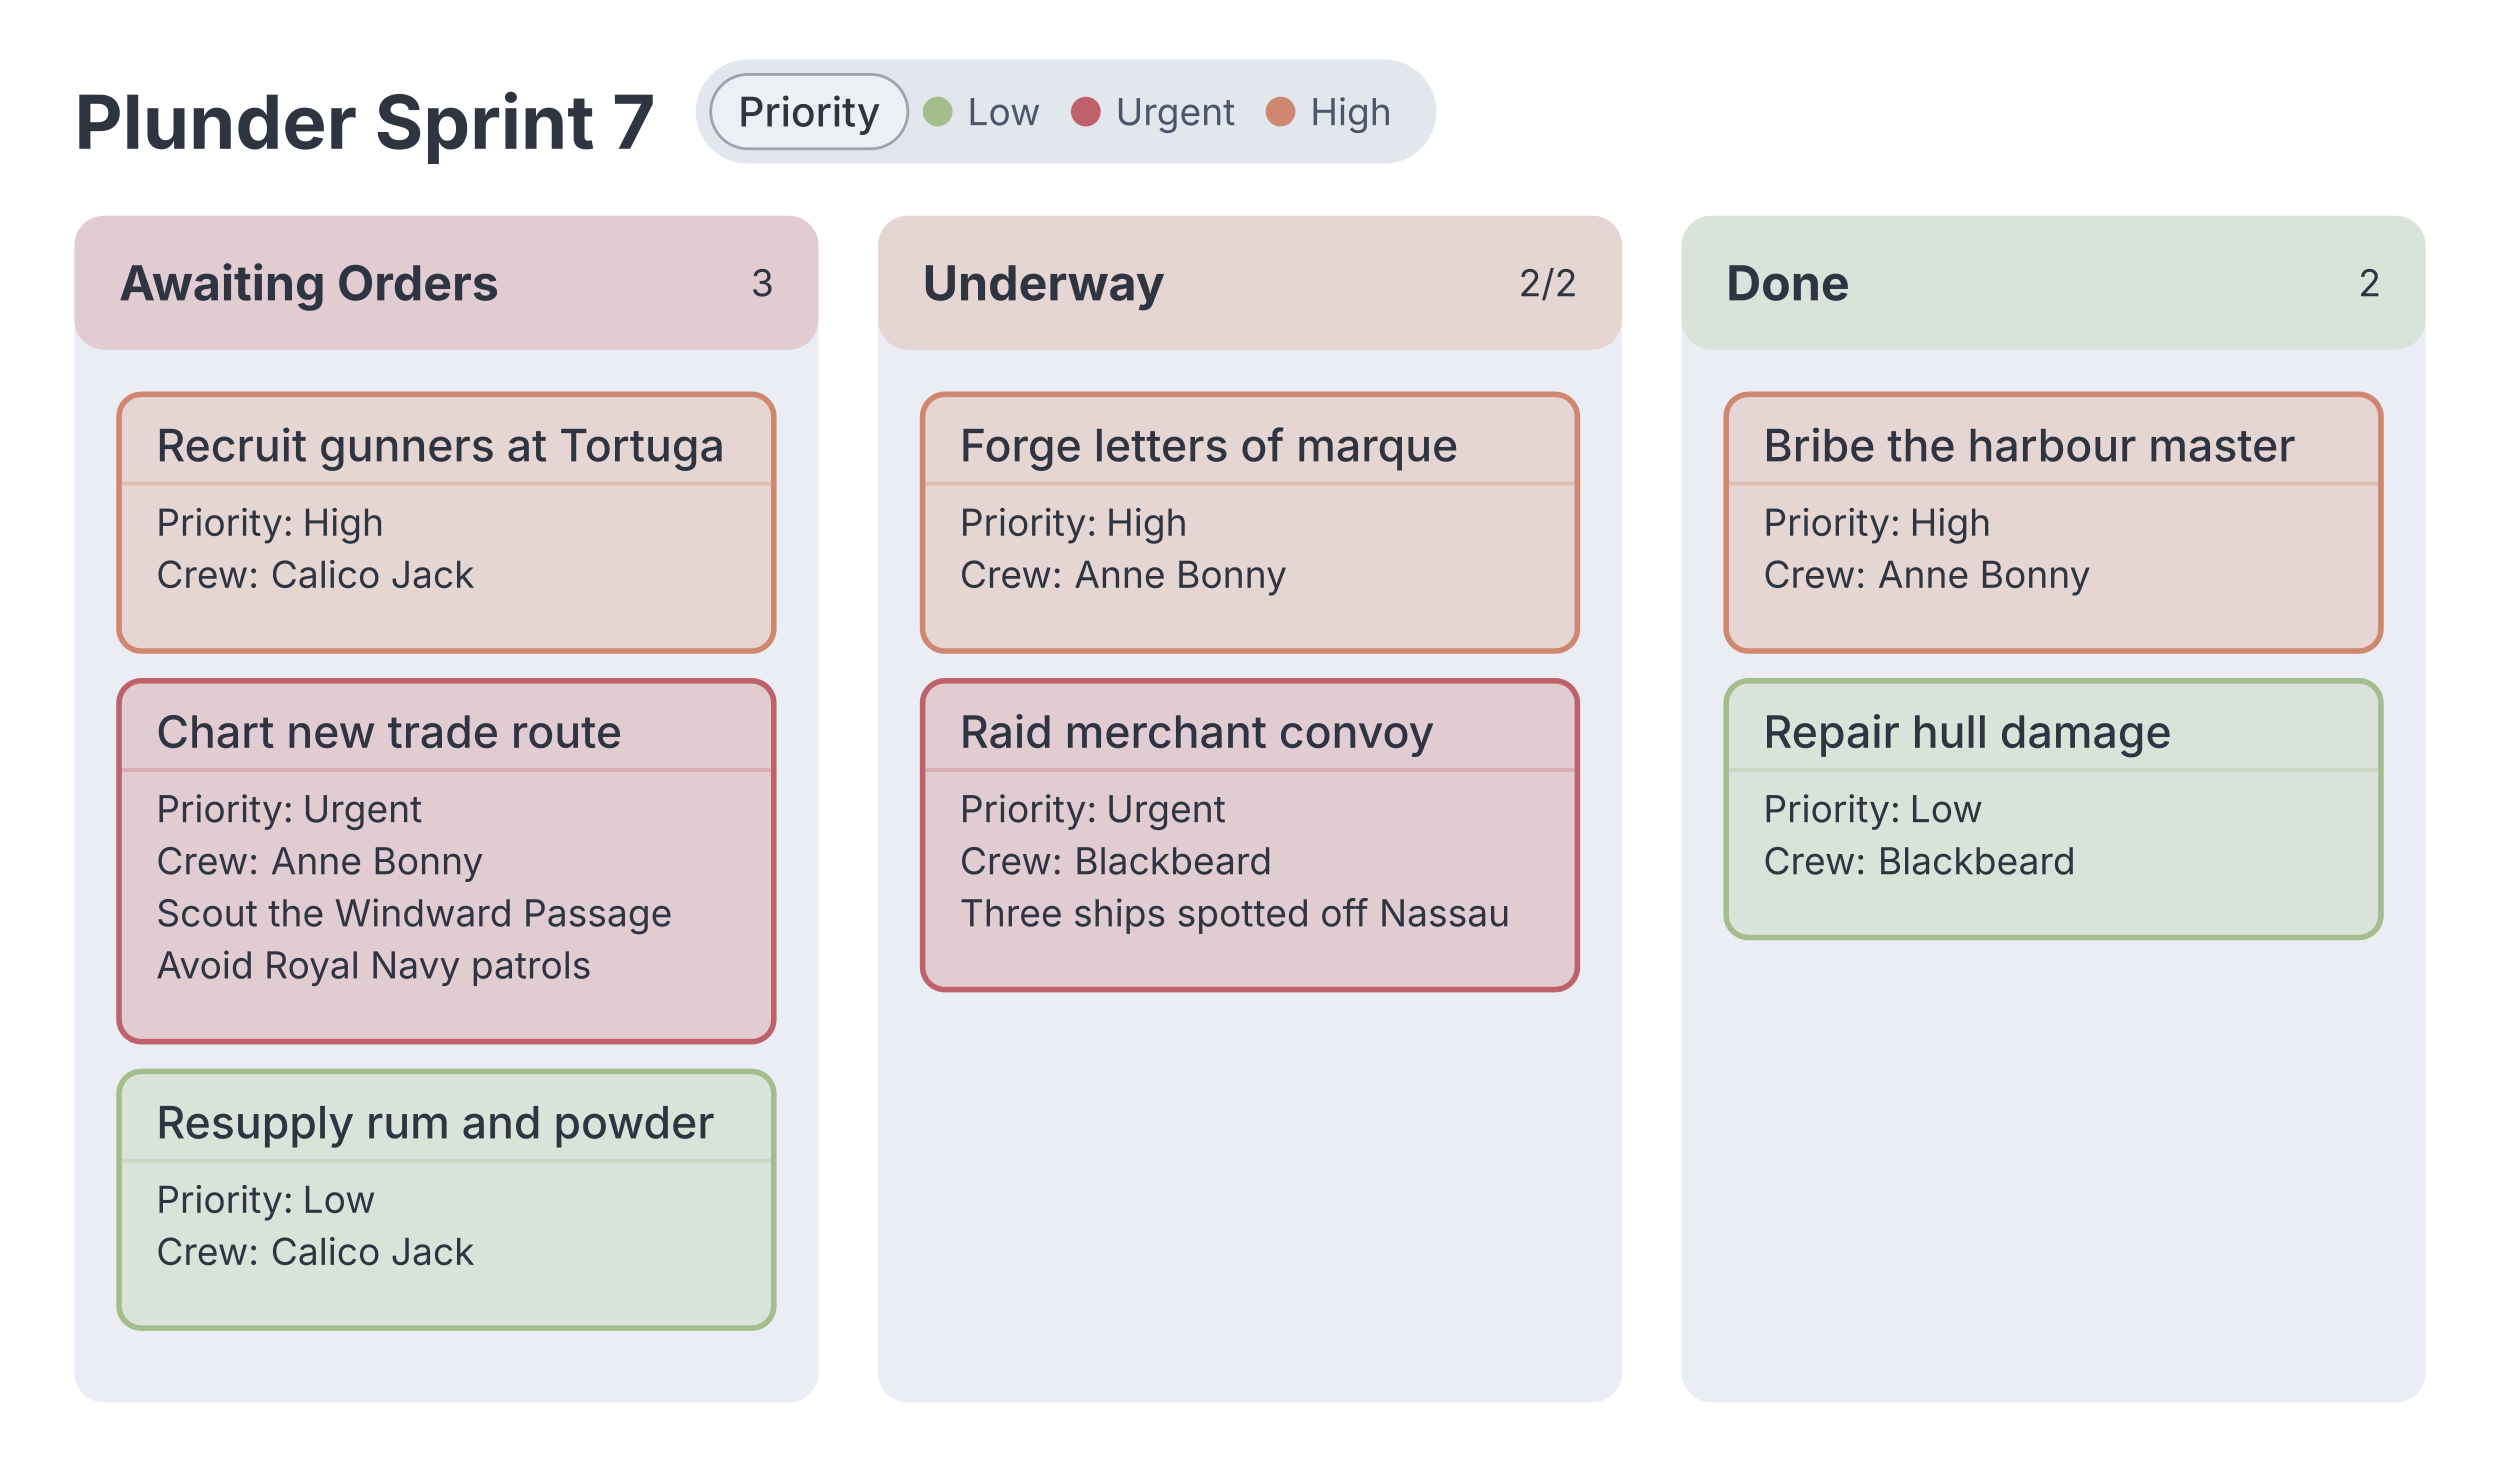
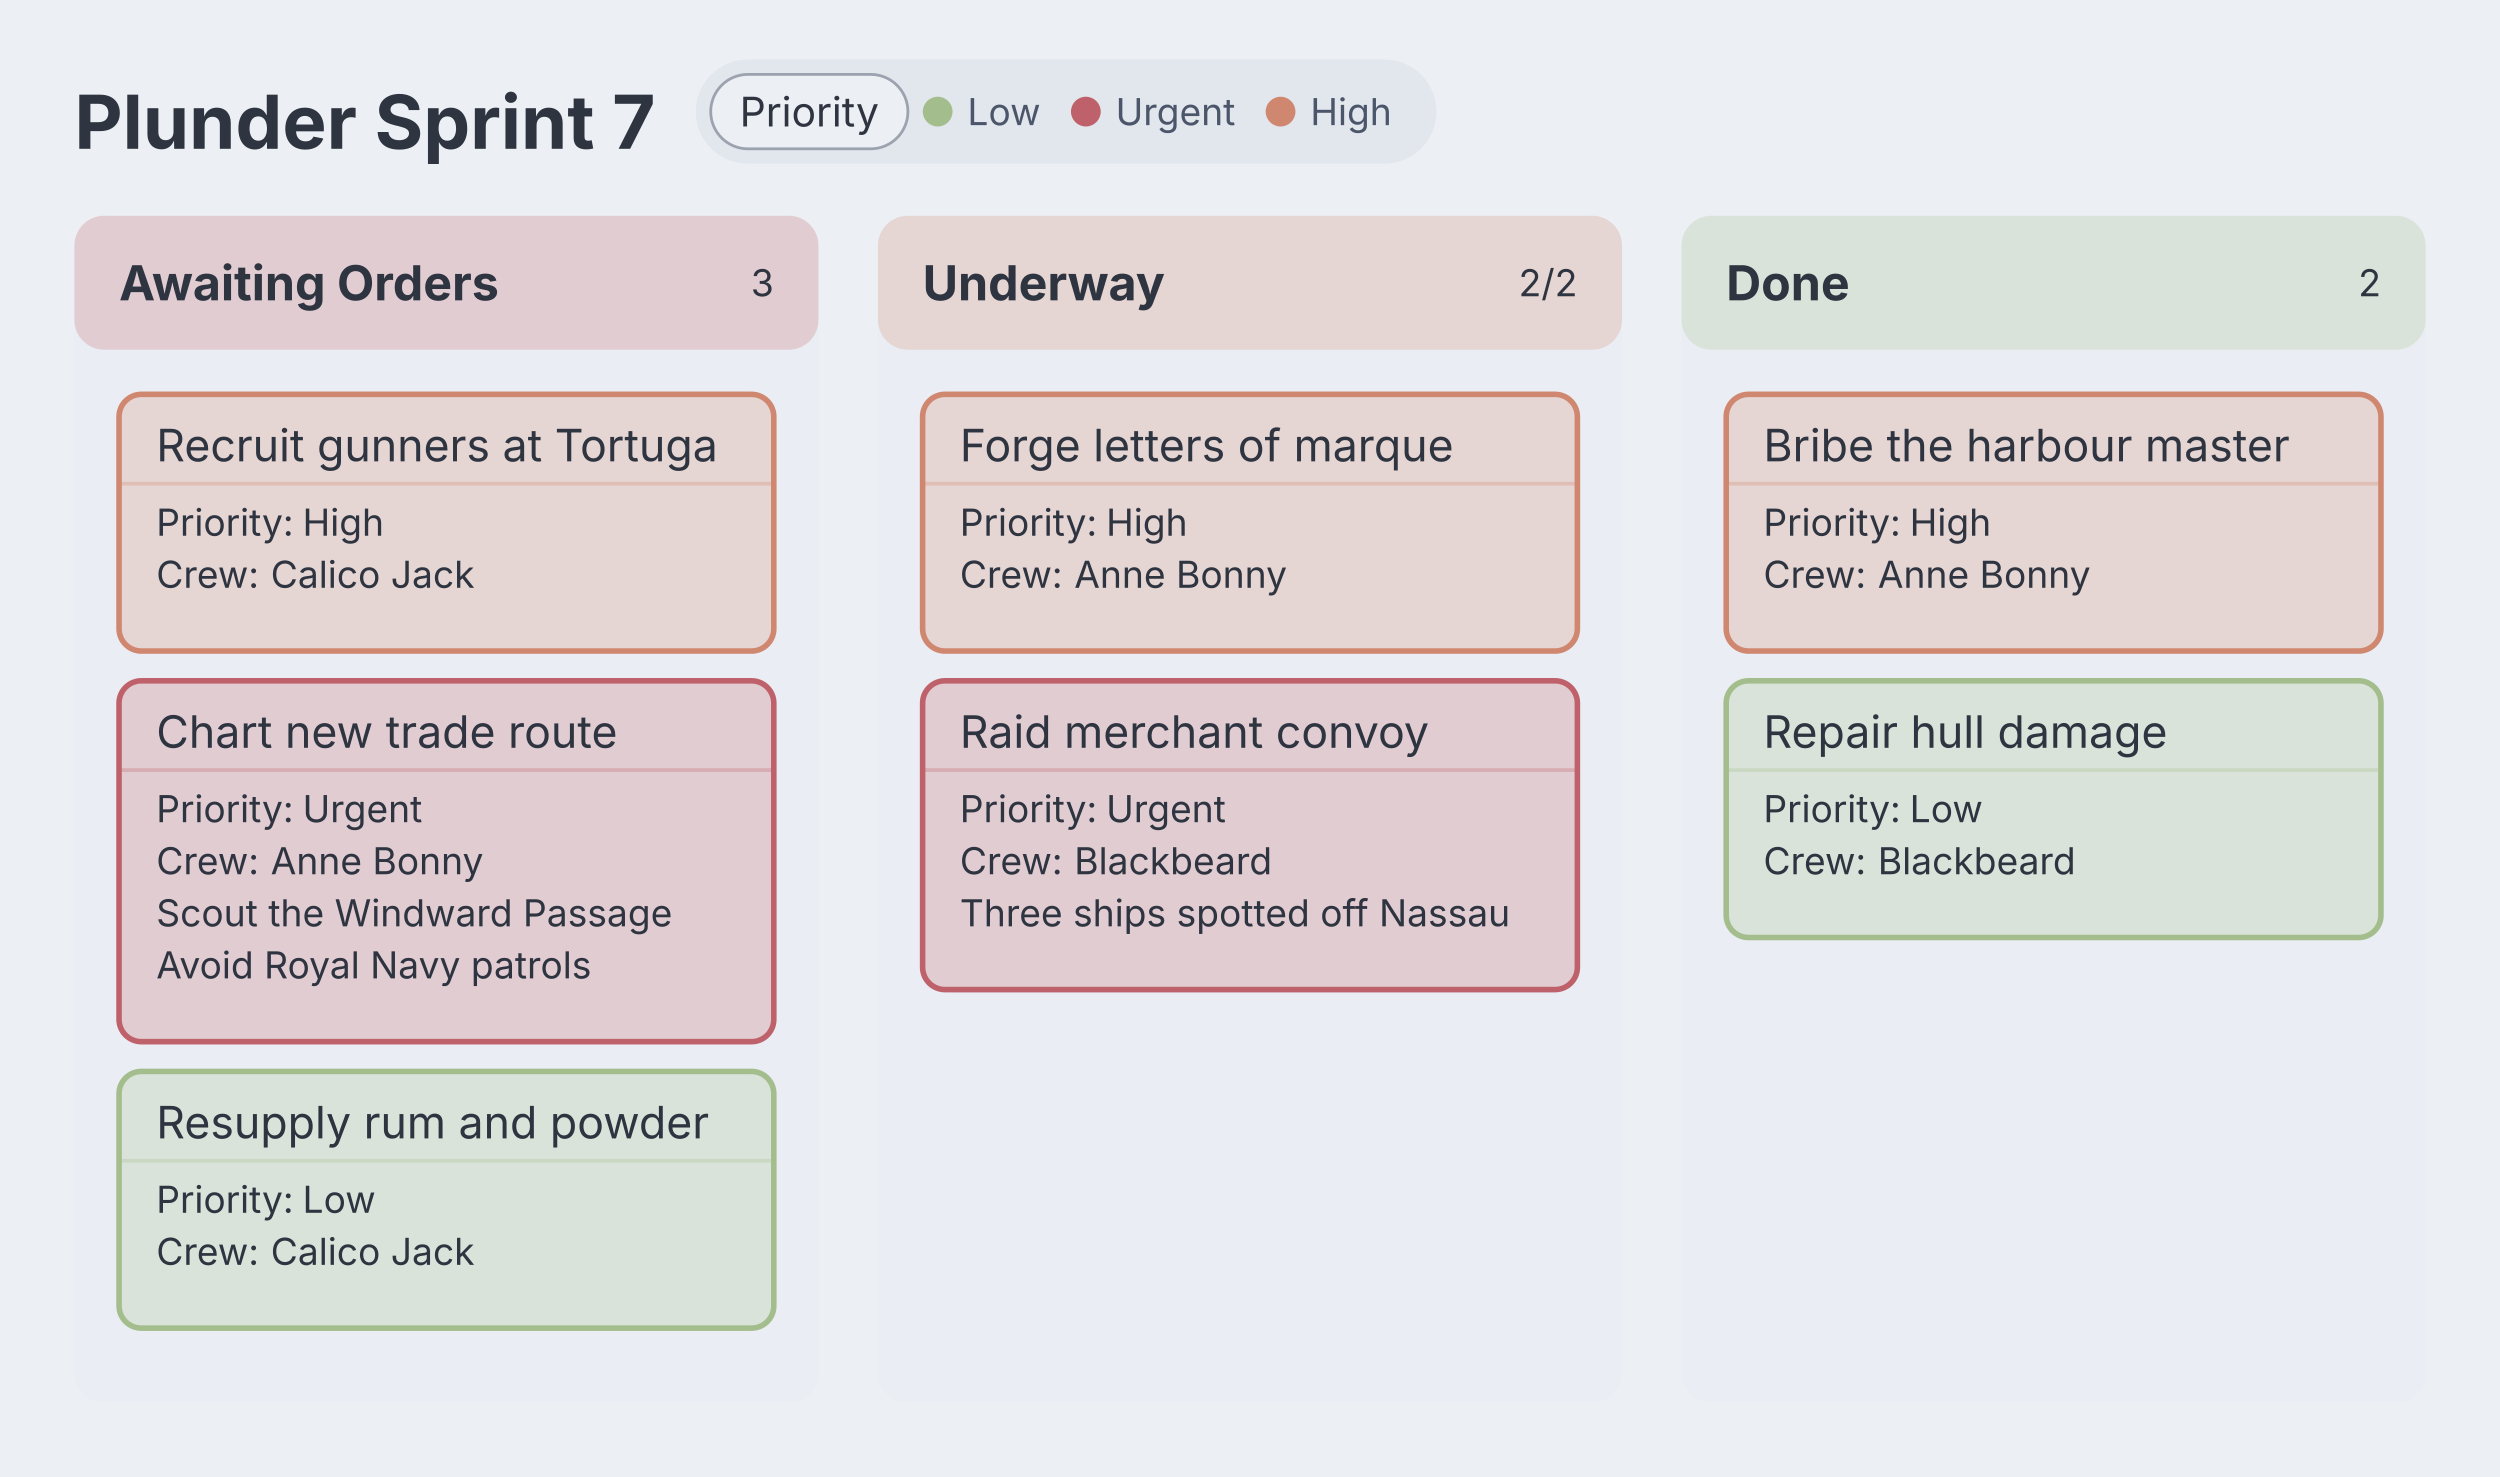
- <svg xmlns="http://www.w3.org/2000/svg" width="672" height="397" viewBox="0 0 672 397" preserveAspectRatio="xMidYMin meet" font-family="Inter, system-ui, Avenir, Helvetica, Arial, sans-serif" style="background: rgb(236, 239, 244); font-family: Inter, system-ui, Avenir, Helvetica, Arial, sans-serif;">
+ <svg xmlns="http://www.w3.org/2000/svg" role="img" aria-label="Kanban diagram" width="672" height="397" viewBox="0 0 672 397" preserveAspectRatio="xMidYMin meet" font-family="Inter, system-ui, Avenir, Helvetica, Arial, sans-serif" style="background: rgb(236, 239, 244); font-family: Inter, system-ui, Avenir, Helvetica, Arial, sans-serif;">
  <style>@media (hover:hover){svg:has(.kanban-column:hover) .kanban-column:not(:hover){opacity:0.4}}</style>
-   <text class="chart-title" data-line-number="1" x="20" y="40" font-size="20" font-weight="700" fill="#2e3440">Plunder Sprint 7</text>
+   <rect class="dgmo-canvas-bg" x="0" y="0" width="672" height="397" fill="#eceff4" />
+   <text class="chart-title" data-line-number="1" x="20" y="40" font-size="20" font-weight="bold" fill="#2e3440">Plunder Sprint 7</text>
  <g class="kanban-legend" transform="translate(187.04,16)">
    <g class="dgmo-legend" data-legend-title-relation="inline-with-title" data-legend-capsule-addon-width="0" data-legend-active="priority">
      <g transform="translate(0,0)" data-legend-group="priority" style="cursor: pointer;">
        <rect width="199.064" height="28" rx="14" fill="#e2e6ed" />
        <rect x="4" y="4" width="53.004" height="20" rx="10" fill="#eceff4" />
        <rect x="4" y="4" width="53.004" height="20" rx="10" fill="none" stroke="#9ca3af" stroke-width="0.75" />
-         <text x="30.502" y="14" text-anchor="middle" dominant-baseline="central" font-size="11" font-weight="500" fill="#2e3440" pointer-events="none" font-family="Inter, system-ui, Avenir, Helvetica, Arial, sans-serif">Priority</text>
+         <text x="30.502" y="14" text-anchor="middle" dominant-baseline="central" font-size="11" font-weight="normal" fill="#2e3440" pointer-events="none" font-family="Inter, system-ui, Avenir, Helvetica, Arial, sans-serif">Priority</text>
        <g data-legend-entry="low" data-series-name="Low" style="cursor: pointer;">
          <rect data-legend-hit="" x="61.004" y="0" width="39.83" height="28" fill="transparent" />
          <circle cx="65.004" cy="14" r="4" fill="#a3be8c" />
          <text x="73.004" y="14" dominant-baseline="central" font-size="10" fill="#4c566a" font-family="Inter, system-ui, Avenir, Helvetica, Arial, sans-serif">Low</text>
        </g>
        <g data-legend-entry="urgent" data-series-name="Urgent" style="cursor: pointer;">
          <rect data-legend-hit="" x="100.834" y="0" width="52.34" height="28" fill="transparent" />
          <circle cx="104.834" cy="14" r="4" fill="#bf616a" />
          <text x="112.834" y="14" dominant-baseline="central" font-size="10" fill="#4c566a" font-family="Inter, system-ui, Avenir, Helvetica, Arial, sans-serif">Urgent</text>
        </g>
        <g data-legend-entry="high" data-series-name="High" style="cursor: pointer;">
          <rect data-legend-hit="" x="153.174" y="0" width="41.89" height="28" fill="transparent" />
          <circle cx="157.174" cy="14" r="4" fill="#d08770" />
          <text x="165.174" y="14" dominant-baseline="central" font-size="10" fill="#4c566a" font-family="Inter, system-ui, Avenir, Helvetica, Arial, sans-serif">High</text>
        </g>
      </g>
    </g>
  </g>
  <g class="kanban-column" data-column-id="col-1" data-line-number="13">
    <rect x="20" y="58" width="200" height="319" rx="8" fill="#eaedf3" />
    <rect x="20" y="58" width="200" height="36" rx="8" fill="#e1ccd2" />
    <text x="32" y="76" dominant-baseline="central" font-size="13" font-weight="bold" fill="#2e3440">Awaiting Orders</text>
    <text x="208" y="76" dominant-baseline="central" text-anchor="end" font-size="10" fill="#2e3440" font-weight="normal">3</text>
    <g class="kanban-card" data-card-id="card-1" data-line-number="14" data-tag-priority="high">
      <rect x="32" y="106" width="176" height="69" rx="6" fill="#e5d5d3" stroke="#d08770" stroke-width="1.5" />
-       <text x="42" y="124" font-size="12" font-weight="500" fill="#2e3440">
+       <text x="42" y="124" font-size="12" font-weight="normal" fill="#2e3440">
        <tspan>Recruit gunners at Tortuga</tspan>
      </text>
      <line x1="32" y1="130" x2="208" y2="130" stroke="#d08770" stroke-opacity="0.3" stroke-width="1" />
      <text x="42" y="144" font-size="10" fill="#2e3440">Priority: </text>
      <text x="81.33" y="144" font-size="10" fill="#2e3440">High</text>
      <text x="42" y="158" font-size="10" fill="#2e3440">Crew: </text>
      <text x="72.76" y="158" font-size="10" fill="#2e3440">Calico Jack</text>
    </g>
    <g class="kanban-card" data-card-id="card-2" data-line-number="15" data-tag-priority="urgent">
      <rect x="32" y="183" width="176" height="97" rx="6" fill="#e1ccd2" stroke="#bf616a" stroke-width="1.5" />
-       <text x="42" y="201" font-size="12" font-weight="500" fill="#2e3440">
+       <text x="42" y="201" font-size="12" font-weight="normal" fill="#2e3440">
        <tspan>Chart new trade route</tspan>
      </text>
      <line x1="32" y1="207" x2="208" y2="207" stroke="#bf616a" stroke-opacity="0.3" stroke-width="1" />
      <text x="42" y="221" font-size="10" fill="#2e3440">Priority: </text>
      <text x="81.33" y="221" font-size="10" fill="#2e3440">Urgent</text>
      <text x="42" y="235" font-size="10" fill="#2e3440">Crew: </text>
      <text x="72.76" y="235" font-size="10" fill="#2e3440">Anne Bonny</text>
      <text x="42" y="249" font-size="10" fill="#2e3440">
        <tspan>Scout the Windward Passage</tspan>
      </text>
      <text x="42" y="263" font-size="10" fill="#2e3440">
        <tspan>Avoid Royal Navy patrols</tspan>
      </text>
    </g>
    <g class="kanban-card" data-card-id="card-3" data-line-number="18" data-tag-priority="low">
      <rect x="32" y="288" width="176" height="69" rx="6" fill="#dae3da" stroke="#a3be8c" stroke-width="1.5" />
-       <text x="42" y="306" font-size="12" font-weight="500" fill="#2e3440">
+       <text x="42" y="306" font-size="12" font-weight="normal" fill="#2e3440">
        <tspan>Resupply rum and powder</tspan>
      </text>
      <line x1="32" y1="312" x2="208" y2="312" stroke="#a3be8c" stroke-opacity="0.3" stroke-width="1" />
      <text x="42" y="326" font-size="10" fill="#2e3440">Priority: </text>
      <text x="81.33" y="326" font-size="10" fill="#2e3440">Low</text>
      <text x="42" y="340" font-size="10" fill="#2e3440">Crew: </text>
      <text x="72.76" y="340" font-size="10" fill="#2e3440">Calico Jack</text>
    </g>
  </g>
  <g class="kanban-column" data-column-id="col-2" data-line-number="20">
    <rect x="236" y="58" width="200" height="319" rx="8" fill="#eaedf3" />
    <rect x="236" y="58" width="200" height="36" rx="8" fill="#e5d5d3" />
    <text x="248" y="76" dominant-baseline="central" font-size="13" font-weight="bold" fill="#2e3440">Underway</text>
    <text x="424" y="76" dominant-baseline="central" text-anchor="end" font-size="10" fill="#2e3440" font-weight="normal">2/2</text>
    <g class="kanban-card" data-card-id="card-4" data-line-number="21" data-tag-priority="high">
      <rect x="248" y="106" width="176" height="69" rx="6" fill="#e5d5d3" stroke="#d08770" stroke-width="1.5" />
-       <text x="258" y="124" font-size="12" font-weight="500" fill="#2e3440">
+       <text x="258" y="124" font-size="12" font-weight="normal" fill="#2e3440">
        <tspan>Forge letters of marque</tspan>
      </text>
      <line x1="248" y1="130" x2="424" y2="130" stroke="#d08770" stroke-opacity="0.3" stroke-width="1" />
      <text x="258" y="144" font-size="10" fill="#2e3440">Priority: </text>
      <text x="297.33" y="144" font-size="10" fill="#2e3440">High</text>
      <text x="258" y="158" font-size="10" fill="#2e3440">Crew: </text>
      <text x="288.76" y="158" font-size="10" fill="#2e3440">Anne Bonny</text>
    </g>
    <g class="kanban-card" data-card-id="card-5" data-line-number="22" data-tag-priority="urgent">
      <rect x="248" y="183" width="176" height="83" rx="6" fill="#e1ccd2" stroke="#bf616a" stroke-width="1.5" />
-       <text x="258" y="201" font-size="12" font-weight="500" fill="#2e3440">
+       <text x="258" y="201" font-size="12" font-weight="normal" fill="#2e3440">
        <tspan>Raid merchant convoy</tspan>
      </text>
      <line x1="248" y1="207" x2="424" y2="207" stroke="#bf616a" stroke-opacity="0.3" stroke-width="1" />
      <text x="258" y="221" font-size="10" fill="#2e3440">Priority: </text>
      <text x="297.33" y="221" font-size="10" fill="#2e3440">Urgent</text>
      <text x="258" y="235" font-size="10" fill="#2e3440">Crew: </text>
      <text x="288.76" y="235" font-size="10" fill="#2e3440">Blackbeard</text>
      <text x="258" y="249" font-size="10" fill="#2e3440">
        <tspan>Three ships spotted off Nassau</tspan>
      </text>
    </g>
  </g>
  <g class="kanban-column" data-column-id="col-3" data-line-number="25">
    <rect x="452" y="58" width="200" height="319" rx="8" fill="#eaedf3" />
    <rect x="452" y="58" width="200" height="36" rx="8" fill="#dae3da" />
    <text x="464" y="76" dominant-baseline="central" font-size="13" font-weight="bold" fill="#2e3440">Done</text>
    <text x="640" y="76" dominant-baseline="central" text-anchor="end" font-size="10" fill="#2e3440" font-weight="normal">2</text>
    <g class="kanban-card" data-card-id="card-6" data-line-number="26" data-tag-priority="high">
      <rect x="464" y="106" width="176" height="69" rx="6" fill="#e5d5d3" stroke="#d08770" stroke-width="1.5" />
-       <text x="474" y="124" font-size="12" font-weight="500" fill="#2e3440">
+       <text x="474" y="124" font-size="12" font-weight="normal" fill="#2e3440">
        <tspan>Bribe the harbour master</tspan>
      </text>
      <line x1="464" y1="130" x2="640" y2="130" stroke="#d08770" stroke-opacity="0.3" stroke-width="1" />
      <text x="474" y="144" font-size="10" fill="#2e3440">Priority: </text>
      <text x="513.33" y="144" font-size="10" fill="#2e3440">High</text>
      <text x="474" y="158" font-size="10" fill="#2e3440">Crew: </text>
      <text x="504.76" y="158" font-size="10" fill="#2e3440">Anne Bonny</text>
    </g>
    <g class="kanban-card" data-card-id="card-7" data-line-number="27" data-tag-priority="low">
      <rect x="464" y="183" width="176" height="69" rx="6" fill="#dae3da" stroke="#a3be8c" stroke-width="1.5" />
-       <text x="474" y="201" font-size="12" font-weight="500" fill="#2e3440">
+       <text x="474" y="201" font-size="12" font-weight="normal" fill="#2e3440">
        <tspan>Repair hull damage</tspan>
      </text>
      <line x1="464" y1="207" x2="640" y2="207" stroke="#a3be8c" stroke-opacity="0.3" stroke-width="1" />
      <text x="474" y="221" font-size="10" fill="#2e3440">Priority: </text>
      <text x="513.33" y="221" font-size="10" fill="#2e3440">Low</text>
      <text x="474" y="235" font-size="10" fill="#2e3440">Crew: </text>
      <text x="504.76" y="235" font-size="10" fill="#2e3440">Blackbeard</text>
    </g>
  </g>
</svg>
